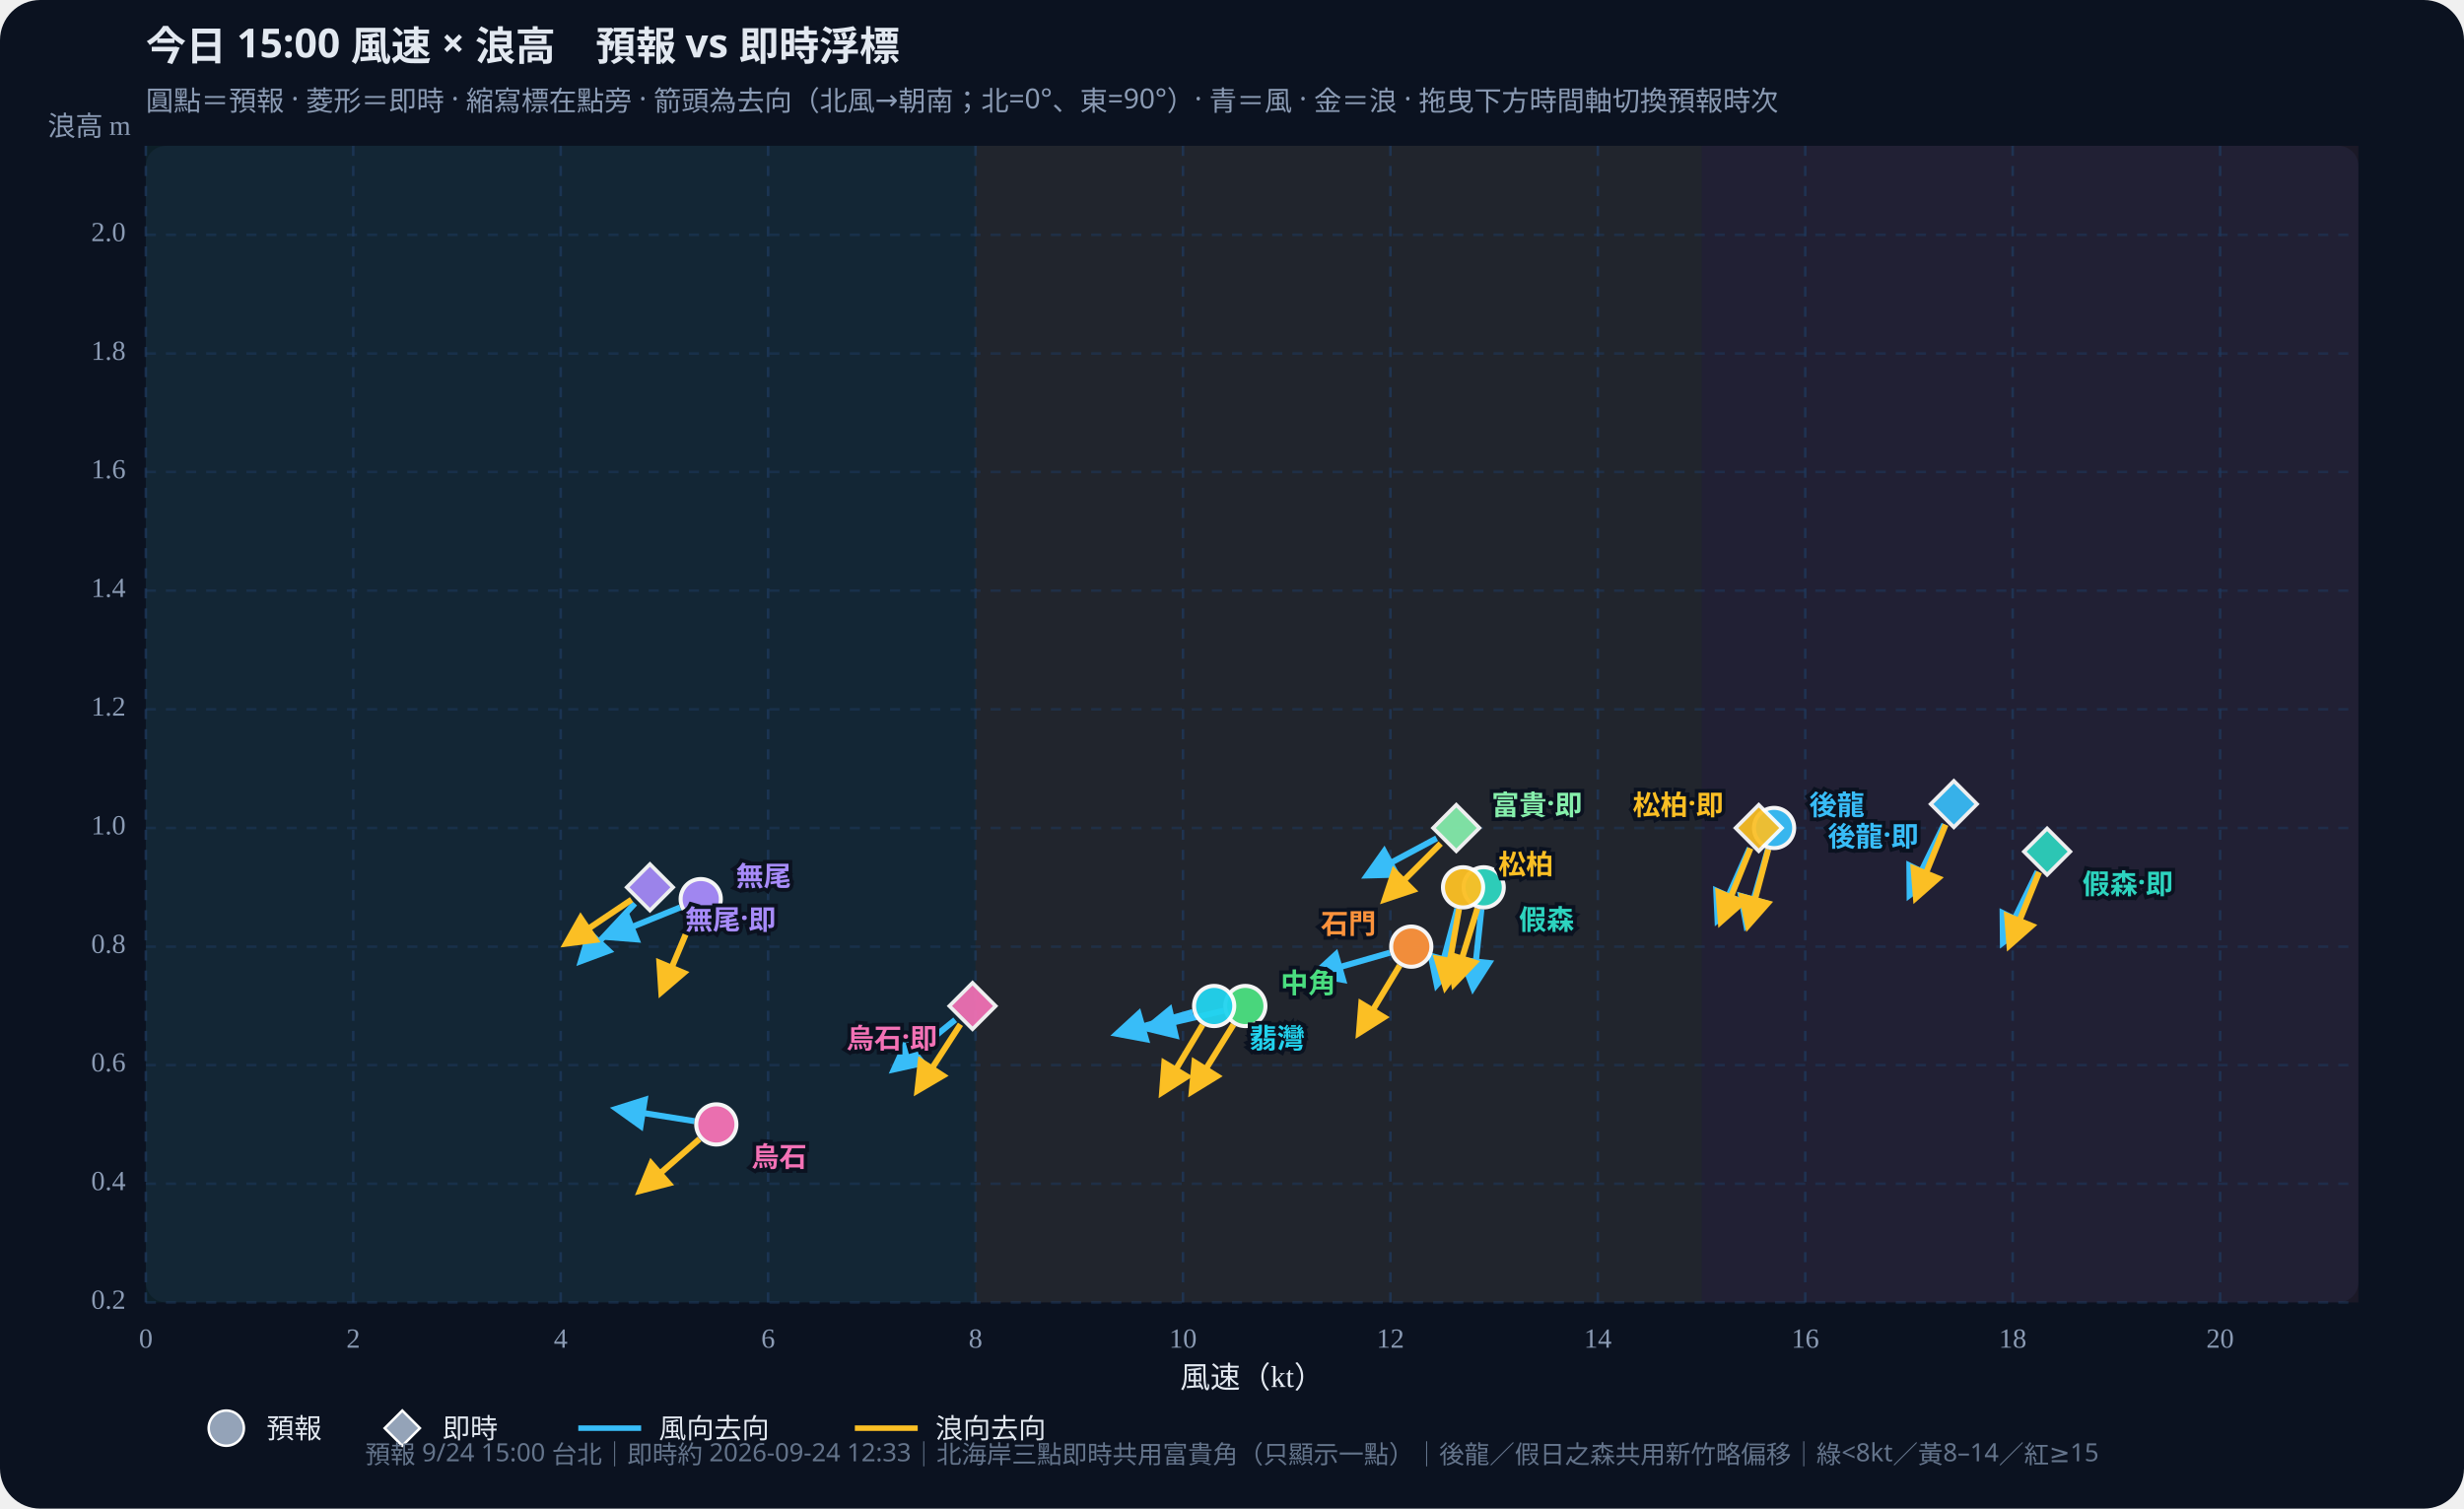
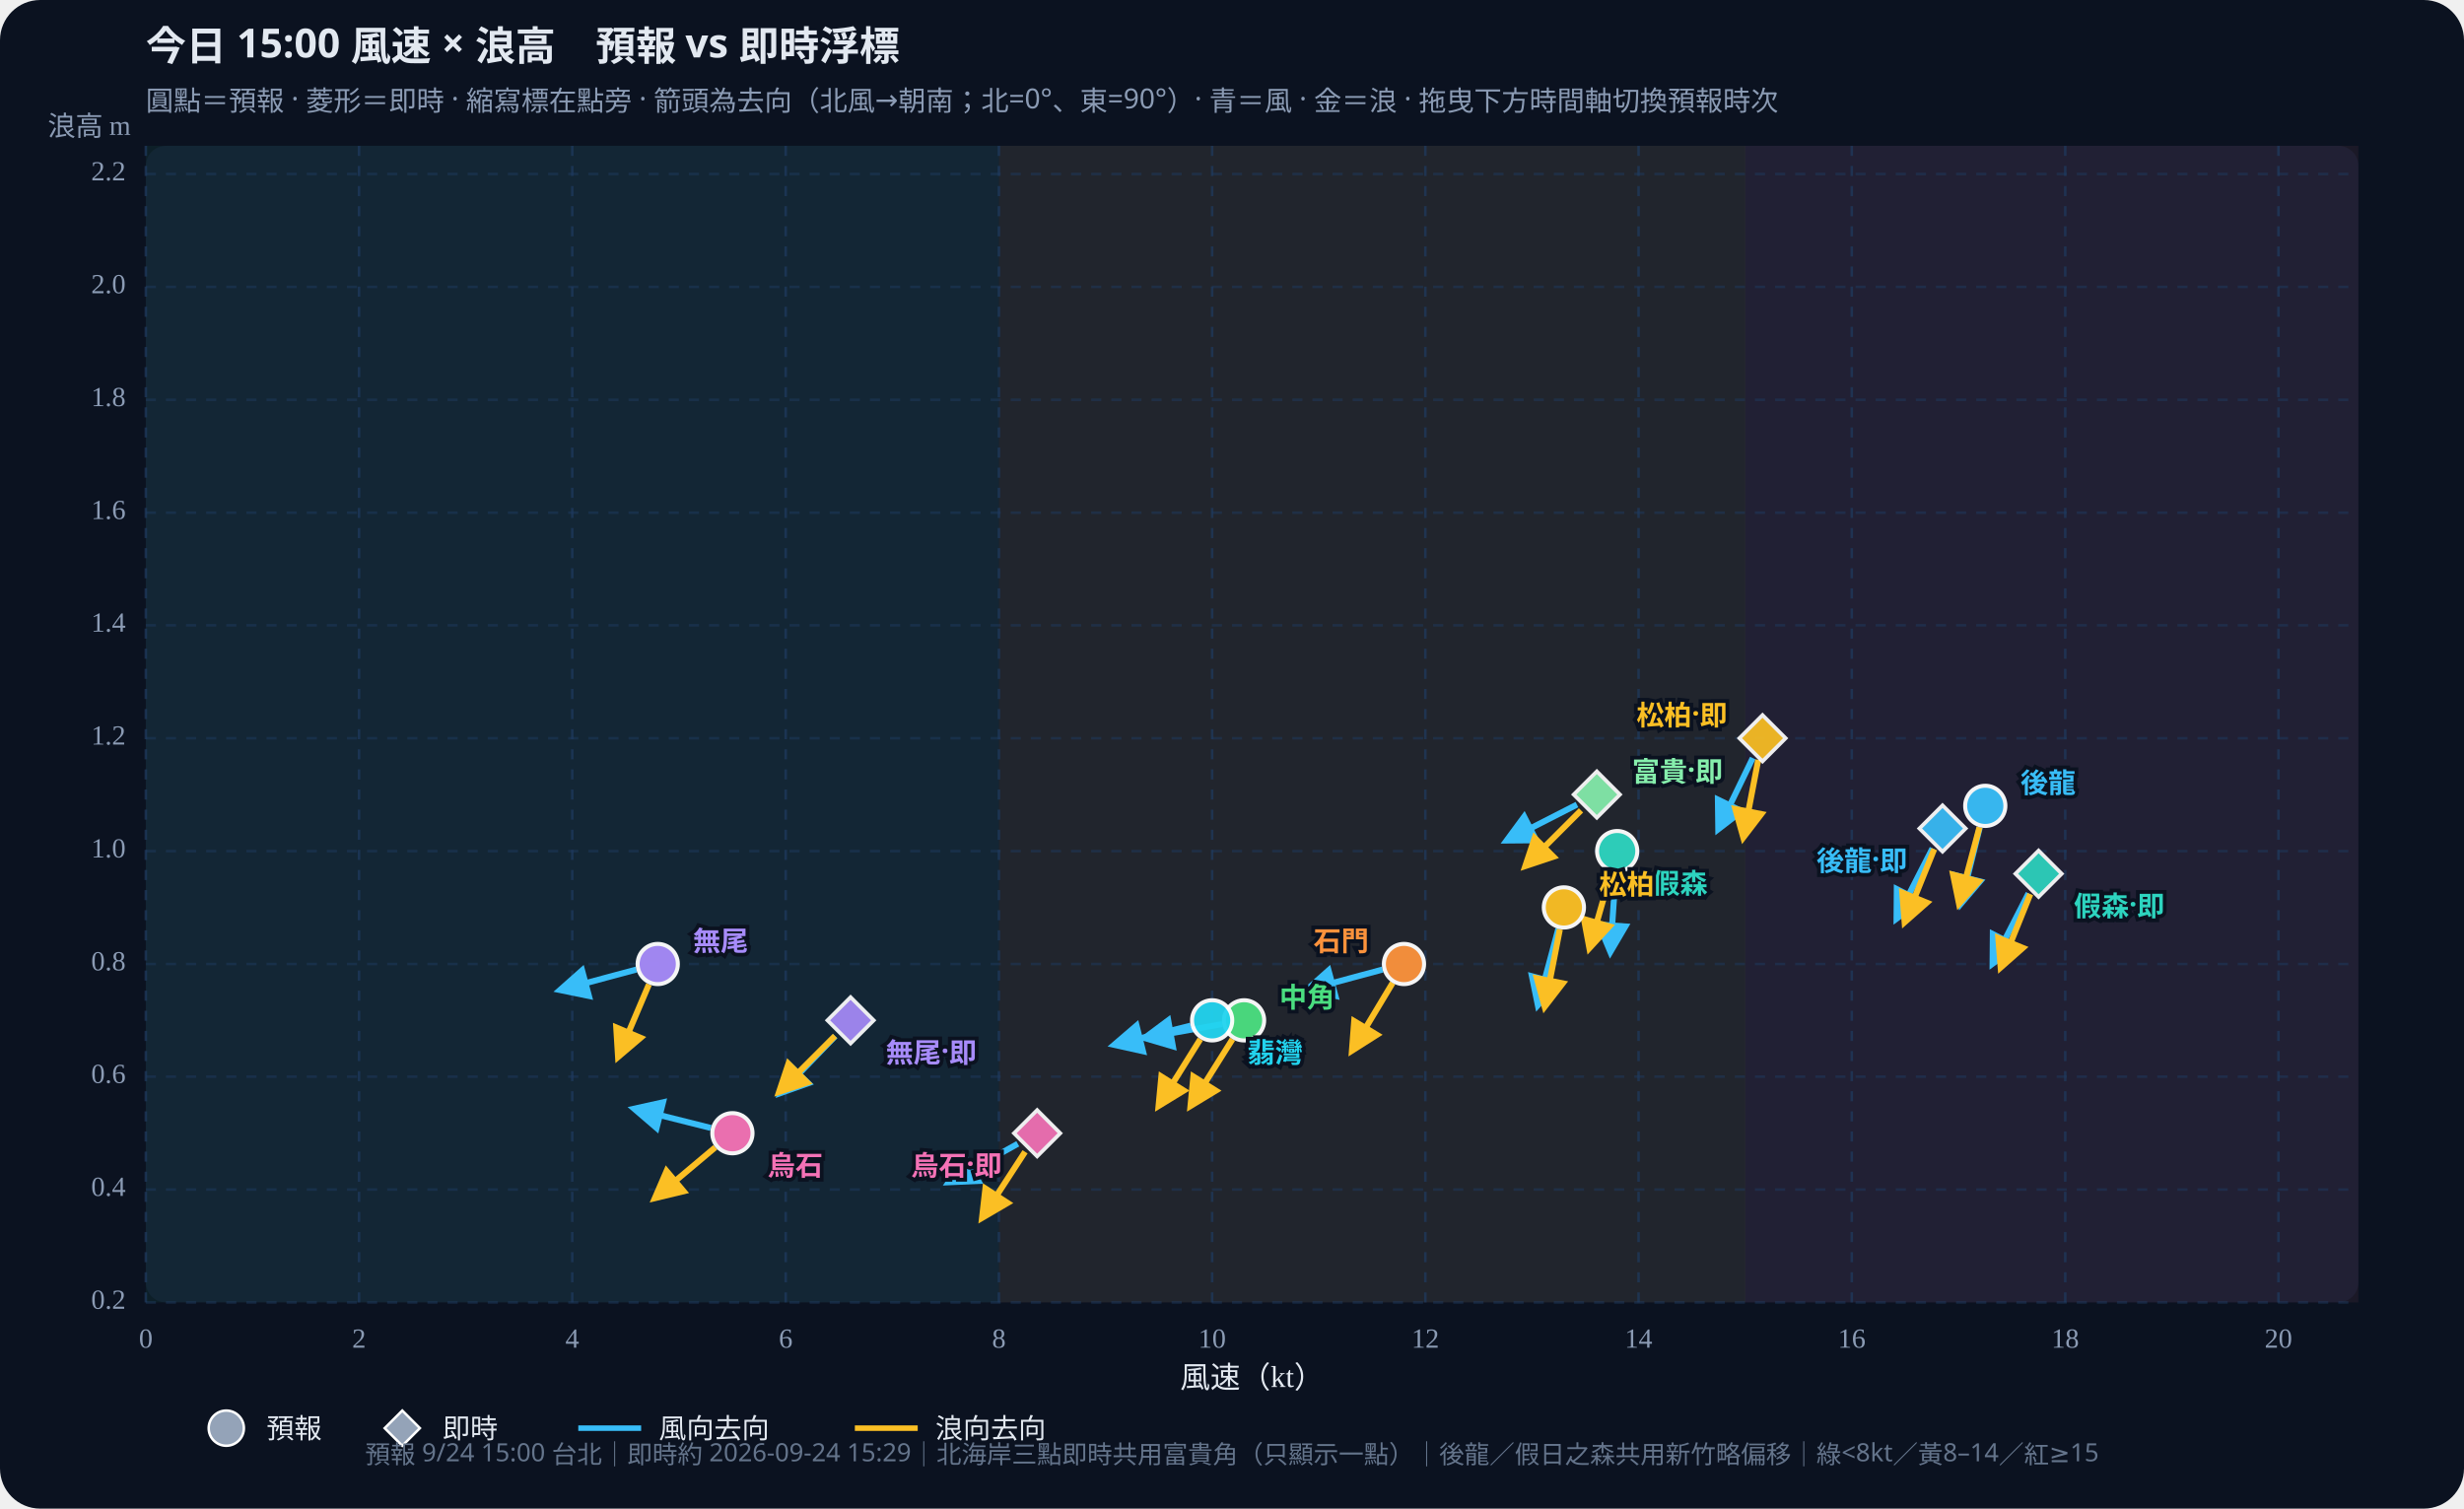
<svg xmlns="http://www.w3.org/2000/svg" id="wws-svg" viewBox="0 0 980 600" role="img" aria-label="風速與浪高散佈圖，可拖曳時間軸切換預報時次" style="width:100%;height:auto;display:block">
  <rect width="980" height="600" fill="#0b1220" rx="16" />
  <rect x="58" y="58" width="880" height="460" fill="#111a2e" rx="8" />
-   <rect x="58.0" y="58" width="330.0" height="460" fill="#34d399" opacity="0.07" />
-   <rect x="388.0" y="58" width="288.8" height="460" fill="#fbbf24" opacity="0.07" />
-   <rect x="676.8" y="58" width="261.2" height="460" fill="#fb7185" opacity="0.07" />
+   <rect x="58.0" y="58" width="339.3" height="460" fill="#34d399" opacity="0.07" />
+   <rect x="397.3" y="58" width="296.9" height="460" fill="#fbbf24" opacity="0.07" />
+   <rect x="694.1" y="58" width="243.9" height="460" fill="#fb7185" opacity="0.07" />
  <defs>
    <marker id="arrow-38bdf8" viewBox="0 0 10 10" refX="8" refY="5" markerWidth="6" markerHeight="6" orient="auto-start-reverse">
      <path d="M0,0 L10,5 L0,10 z" fill="#38bdf8" />
    </marker>
    <marker id="arrow-fbbf24" viewBox="0 0 10 10" refX="8" refY="5" markerWidth="6" markerHeight="6" orient="auto-start-reverse">
      <path d="M0,0 L10,5 L0,10 z" fill="#fbbf24" />
    </marker>
  </defs>
  <text id="wws-title" x="58" y="24" fill="#e2e8f0" font-size="16" font-weight="700" font-family="Noto Sans TC,system-ui,sans-serif">今日 15:00 風速 × 浪高　預報 vs 即時浮標</text>
  <text x="58" y="44" fill="#8b9bb4" font-size="11" font-family="Noto Sans TC,system-ui,sans-serif">圓點＝預報 · 菱形＝即時 · 縮寫標在點旁 · 箭頭為去向（北風→朝南；北=0°、東=90°）· 青＝風 · 金＝浪 · 拖曳下方時間軸切換預報時次</text>
  <line x1="58.0" y1="58" x2="58.0" y2="518" stroke="#1e3a5f" stroke-dasharray="4 4" opacity="0.7" />
  <text x="58.0" y="536" text-anchor="middle" fill="#8b9bb4" font-size="11">0</text>
-   <line x1="140.5" y1="58" x2="140.5" y2="518" stroke="#1e3a5f" stroke-dasharray="4 4" opacity="0.7" />
-   <text x="140.5" y="536" text-anchor="middle" fill="#8b9bb4" font-size="11">2</text>
-   <line x1="223.0" y1="58" x2="223.0" y2="518" stroke="#1e3a5f" stroke-dasharray="4 4" opacity="0.7" />
-   <text x="223.0" y="536" text-anchor="middle" fill="#8b9bb4" font-size="11">4</text>
-   <line x1="305.5" y1="58" x2="305.5" y2="518" stroke="#1e3a5f" stroke-dasharray="4 4" opacity="0.7" />
-   <text x="305.5" y="536" text-anchor="middle" fill="#8b9bb4" font-size="11">6</text>
-   <line x1="388.0" y1="58" x2="388.0" y2="518" stroke="#1e3a5f" stroke-dasharray="4 4" opacity="0.7" />
-   <text x="388.0" y="536" text-anchor="middle" fill="#8b9bb4" font-size="11">8</text>
-   <line x1="470.5" y1="58" x2="470.5" y2="518" stroke="#1e3a5f" stroke-dasharray="4 4" opacity="0.7" />
-   <text x="470.5" y="536" text-anchor="middle" fill="#8b9bb4" font-size="11">10</text>
-   <line x1="553.0" y1="58" x2="553.0" y2="518" stroke="#1e3a5f" stroke-dasharray="4 4" opacity="0.7" />
-   <text x="553.0" y="536" text-anchor="middle" fill="#8b9bb4" font-size="11">12</text>
-   <line x1="635.5" y1="58" x2="635.5" y2="518" stroke="#1e3a5f" stroke-dasharray="4 4" opacity="0.7" />
-   <text x="635.5" y="536" text-anchor="middle" fill="#8b9bb4" font-size="11">14</text>
-   <line x1="718.0" y1="58" x2="718.0" y2="518" stroke="#1e3a5f" stroke-dasharray="4 4" opacity="0.7" />
-   <text x="718.0" y="536" text-anchor="middle" fill="#8b9bb4" font-size="11">16</text>
-   <line x1="800.5" y1="58" x2="800.5" y2="518" stroke="#1e3a5f" stroke-dasharray="4 4" opacity="0.7" />
-   <text x="800.5" y="536" text-anchor="middle" fill="#8b9bb4" font-size="11">18</text>
-   <line x1="883.0" y1="58" x2="883.0" y2="518" stroke="#1e3a5f" stroke-dasharray="4 4" opacity="0.7" />
-   <text x="883.0" y="536" text-anchor="middle" fill="#8b9bb4" font-size="11">20</text>
+   <line x1="142.8" y1="58" x2="142.8" y2="518" stroke="#1e3a5f" stroke-dasharray="4 4" opacity="0.7" />
+   <text x="142.8" y="536" text-anchor="middle" fill="#8b9bb4" font-size="11">2</text>
+   <line x1="227.6" y1="58" x2="227.6" y2="518" stroke="#1e3a5f" stroke-dasharray="4 4" opacity="0.7" />
+   <text x="227.6" y="536" text-anchor="middle" fill="#8b9bb4" font-size="11">4</text>
+   <line x1="312.5" y1="58" x2="312.5" y2="518" stroke="#1e3a5f" stroke-dasharray="4 4" opacity="0.7" />
+   <text x="312.5" y="536" text-anchor="middle" fill="#8b9bb4" font-size="11">6</text>
+   <line x1="397.3" y1="58" x2="397.3" y2="518" stroke="#1e3a5f" stroke-dasharray="4 4" opacity="0.7" />
+   <text x="397.3" y="536" text-anchor="middle" fill="#8b9bb4" font-size="11">8</text>
+   <line x1="482.1" y1="58" x2="482.1" y2="518" stroke="#1e3a5f" stroke-dasharray="4 4" opacity="0.7" />
+   <text x="482.1" y="536" text-anchor="middle" fill="#8b9bb4" font-size="11">10</text>
+   <line x1="566.9" y1="58" x2="566.9" y2="518" stroke="#1e3a5f" stroke-dasharray="4 4" opacity="0.7" />
+   <text x="566.9" y="536" text-anchor="middle" fill="#8b9bb4" font-size="11">12</text>
+   <line x1="651.7" y1="58" x2="651.7" y2="518" stroke="#1e3a5f" stroke-dasharray="4 4" opacity="0.7" />
+   <text x="651.7" y="536" text-anchor="middle" fill="#8b9bb4" font-size="11">14</text>
+   <line x1="736.5" y1="58" x2="736.5" y2="518" stroke="#1e3a5f" stroke-dasharray="4 4" opacity="0.7" />
+   <text x="736.5" y="536" text-anchor="middle" fill="#8b9bb4" font-size="11">16</text>
+   <line x1="821.4" y1="58" x2="821.4" y2="518" stroke="#1e3a5f" stroke-dasharray="4 4" opacity="0.7" />
+   <text x="821.4" y="536" text-anchor="middle" fill="#8b9bb4" font-size="11">18</text>
+   <line x1="906.2" y1="58" x2="906.2" y2="518" stroke="#1e3a5f" stroke-dasharray="4 4" opacity="0.7" />
+   <text x="906.2" y="536" text-anchor="middle" fill="#8b9bb4" font-size="11">20</text>
  <line x1="58" y1="518.0" x2="938" y2="518.0" stroke="#1e3a5f" stroke-dasharray="4 4" opacity="0.5" />
  <text x="50" y="518.0" text-anchor="end" dominant-baseline="middle" fill="#8b9bb4" font-size="11">0.2</text>
-   <line x1="58" y1="470.8" x2="938" y2="470.8" stroke="#1e3a5f" stroke-dasharray="4 4" opacity="0.5" />
-   <text x="50" y="470.8" text-anchor="end" dominant-baseline="middle" fill="#8b9bb4" font-size="11">0.4</text>
-   <line x1="58" y1="423.6" x2="938" y2="423.6" stroke="#1e3a5f" stroke-dasharray="4 4" opacity="0.5" />
-   <text x="50" y="423.6" text-anchor="end" dominant-baseline="middle" fill="#8b9bb4" font-size="11">0.6</text>
-   <line x1="58" y1="376.5" x2="938" y2="376.5" stroke="#1e3a5f" stroke-dasharray="4 4" opacity="0.5" />
-   <text x="50" y="376.5" text-anchor="end" dominant-baseline="middle" fill="#8b9bb4" font-size="11">0.8</text>
-   <line x1="58" y1="329.3" x2="938" y2="329.3" stroke="#1e3a5f" stroke-dasharray="4 4" opacity="0.5" />
-   <text x="50" y="329.3" text-anchor="end" dominant-baseline="middle" fill="#8b9bb4" font-size="11">1.0</text>
-   <line x1="58" y1="282.1" x2="938" y2="282.1" stroke="#1e3a5f" stroke-dasharray="4 4" opacity="0.5" />
-   <text x="50" y="282.1" text-anchor="end" dominant-baseline="middle" fill="#8b9bb4" font-size="11">1.2</text>
-   <line x1="58" y1="234.9" x2="938" y2="234.9" stroke="#1e3a5f" stroke-dasharray="4 4" opacity="0.5" />
-   <text x="50" y="234.9" text-anchor="end" dominant-baseline="middle" fill="#8b9bb4" font-size="11">1.4</text>
-   <line x1="58" y1="187.7" x2="938" y2="187.7" stroke="#1e3a5f" stroke-dasharray="4 4" opacity="0.5" />
-   <text x="50" y="187.7" text-anchor="end" dominant-baseline="middle" fill="#8b9bb4" font-size="11">1.6</text>
-   <line x1="58" y1="140.6" x2="938" y2="140.6" stroke="#1e3a5f" stroke-dasharray="4 4" opacity="0.5" />
-   <text x="50" y="140.6" text-anchor="end" dominant-baseline="middle" fill="#8b9bb4" font-size="11">1.8</text>
-   <line x1="58" y1="93.4" x2="938" y2="93.4" stroke="#1e3a5f" stroke-dasharray="4 4" opacity="0.5" />
-   <text x="50" y="93.4" text-anchor="end" dominant-baseline="middle" fill="#8b9bb4" font-size="11">2.0</text>
+   <line x1="58" y1="473.1" x2="938" y2="473.1" stroke="#1e3a5f" stroke-dasharray="4 4" opacity="0.5" />
+   <text x="50" y="473.1" text-anchor="end" dominant-baseline="middle" fill="#8b9bb4" font-size="11">0.4</text>
+   <line x1="58" y1="428.2" x2="938" y2="428.2" stroke="#1e3a5f" stroke-dasharray="4 4" opacity="0.5" />
+   <text x="50" y="428.2" text-anchor="end" dominant-baseline="middle" fill="#8b9bb4" font-size="11">0.6</text>
+   <line x1="58" y1="383.4" x2="938" y2="383.4" stroke="#1e3a5f" stroke-dasharray="4 4" opacity="0.5" />
+   <text x="50" y="383.4" text-anchor="end" dominant-baseline="middle" fill="#8b9bb4" font-size="11">0.8</text>
+   <line x1="58" y1="338.5" x2="938" y2="338.5" stroke="#1e3a5f" stroke-dasharray="4 4" opacity="0.5" />
+   <text x="50" y="338.5" text-anchor="end" dominant-baseline="middle" fill="#8b9bb4" font-size="11">1.0</text>
+   <line x1="58" y1="293.6" x2="938" y2="293.6" stroke="#1e3a5f" stroke-dasharray="4 4" opacity="0.5" />
+   <text x="50" y="293.6" text-anchor="end" dominant-baseline="middle" fill="#8b9bb4" font-size="11">1.2</text>
+   <line x1="58" y1="248.7" x2="938" y2="248.7" stroke="#1e3a5f" stroke-dasharray="4 4" opacity="0.5" />
+   <text x="50" y="248.7" text-anchor="end" dominant-baseline="middle" fill="#8b9bb4" font-size="11">1.4</text>
+   <line x1="58" y1="203.9" x2="938" y2="203.9" stroke="#1e3a5f" stroke-dasharray="4 4" opacity="0.5" />
+   <text x="50" y="203.9" text-anchor="end" dominant-baseline="middle" fill="#8b9bb4" font-size="11">1.6</text>
+   <line x1="58" y1="159.0" x2="938" y2="159.0" stroke="#1e3a5f" stroke-dasharray="4 4" opacity="0.5" />
+   <text x="50" y="159.0" text-anchor="end" dominant-baseline="middle" fill="#8b9bb4" font-size="11">1.8</text>
+   <line x1="58" y1="114.1" x2="938" y2="114.1" stroke="#1e3a5f" stroke-dasharray="4 4" opacity="0.5" />
+   <text x="50" y="114.1" text-anchor="end" dominant-baseline="middle" fill="#8b9bb4" font-size="11">2.0</text>
+   <line x1="58" y1="69.2" x2="938" y2="69.2" stroke="#1e3a5f" stroke-dasharray="4 4" opacity="0.5" />
+   <text x="50" y="69.2" text-anchor="end" dominant-baseline="middle" fill="#8b9bb4" font-size="11">2.2</text>
  <text x="498" y="552" text-anchor="middle" fill="#e2e8f0" font-size="12">風速（kt）</text>
  <text x="52" y="54" text-anchor="end" fill="#8b9bb4" font-size="11">浪高 m</text>
  <g id="wws-forecast-layer">
-     <line x1="703.2" y1="337.7" x2="694.6" y2="367.7" stroke="#38bdf8" stroke-width="2.4" marker-end="url(#arrow-38bdf8)" />
-     <line x1="703.3" y1="337.8" x2="695.3" y2="367.9" stroke="#fbbf24" stroke-width="2.4" marker-end="url(#arrow-fbbf24)" />
-     <circle cx="705.6" cy="329.3" r="8.0" fill="#38bdf8" stroke="#fff" stroke-width="1.6" opacity="0.95" />
-     <line x1="589.2" y1="361.6" x2="585.9" y2="392.7" stroke="#38bdf8" stroke-width="2.4" marker-end="url(#arrow-38bdf8)" />
-     <line x1="587.6" y1="361.3" x2="578.4" y2="391.1" stroke="#fbbf24" stroke-width="2.4" marker-end="url(#arrow-fbbf24)" />
-     <circle cx="590.1" cy="352.9" r="8.0" fill="#2dd4bf" stroke="#fff" stroke-width="1.6" opacity="0.95" />
-     <line x1="579.6" y1="361.4" x2="571.5" y2="391.5" stroke="#38bdf8" stroke-width="2.4" marker-end="url(#arrow-38bdf8)" />
-     <line x1="580.3" y1="361.5" x2="574.9" y2="392.3" stroke="#fbbf24" stroke-width="2.4" marker-end="url(#arrow-fbbf24)" />
-     <circle cx="581.9" cy="352.9" r="8.0" fill="#fbbf24" stroke="#fff" stroke-width="1.6" opacity="0.95" />
-     <line x1="486.7" y1="402.0" x2="456.3" y2="409.0" stroke="#38bdf8" stroke-width="2.4" marker-end="url(#arrow-38bdf8)" />
-     <line x1="490.6" y1="407.5" x2="474.1" y2="434.0" stroke="#fbbf24" stroke-width="2.4" marker-end="url(#arrow-fbbf24)" />
-     <circle cx="495.3" cy="400.1" r="8.0" fill="#4ade80" stroke="#fff" stroke-width="1.6" opacity="0.95" />
-     <line x1="474.4" y1="402.5" x2="444.4" y2="411.1" stroke="#38bdf8" stroke-width="2.4" marker-end="url(#arrow-38bdf8)" />
-     <line x1="478.3" y1="407.6" x2="462.3" y2="434.3" stroke="#fbbf24" stroke-width="2.4" marker-end="url(#arrow-fbbf24)" />
-     <circle cx="482.9" cy="400.1" r="8.0" fill="#22d3ee" stroke="#fff" stroke-width="1.6" opacity="0.95" />
-     <line x1="552.8" y1="378.9" x2="522.8" y2="387.5" stroke="#38bdf8" stroke-width="2.4" marker-end="url(#arrow-38bdf8)" />
-     <line x1="556.7" y1="384.0" x2="540.6" y2="410.7" stroke="#fbbf24" stroke-width="2.4" marker-end="url(#arrow-fbbf24)" />
-     <circle cx="561.3" cy="376.5" r="8.0" fill="#fb923c" stroke="#fff" stroke-width="1.6" opacity="0.95" />
-     <line x1="270.5" y1="360.9" x2="241.6" y2="372.6" stroke="#38bdf8" stroke-width="2.4" marker-end="url(#arrow-38bdf8)" />
-     <line x1="275.2" y1="365.7" x2="263.1" y2="394.4" stroke="#fbbf24" stroke-width="2.4" marker-end="url(#arrow-fbbf24)" />
-     <circle cx="278.7" cy="357.6" r="8.0" fill="#a78bfa" stroke="#fff" stroke-width="1.6" opacity="0.95" />
-     <line x1="276.2" y1="445.9" x2="245.4" y2="441.0" stroke="#38bdf8" stroke-width="2.4" marker-end="url(#arrow-38bdf8)" />
-     <line x1="278.2" y1="453.0" x2="254.7" y2="473.5" stroke="#fbbf24" stroke-width="2.4" marker-end="url(#arrow-fbbf24)" />
-     <circle cx="284.9" cy="447.2" r="8.0" fill="#f472b6" stroke="#fff" stroke-width="1.6" opacity="0.95" />
-     <text x="719.6" y="319.3" text-anchor="start" dominant-baseline="central" fill="#38bdf8" font-size="11" font-weight="700" font-family="Noto Sans TC,system-ui,sans-serif" stroke="#0b1220" stroke-width="3" paint-order="stroke">後龍</text>
-     <text x="604.1" y="364.9" text-anchor="start" dominant-baseline="central" fill="#2dd4bf" font-size="11" font-weight="700" font-family="Noto Sans TC,system-ui,sans-serif" stroke="#0b1220" stroke-width="3" paint-order="stroke">假森</text>
-     <text x="595.9" y="342.9" text-anchor="start" dominant-baseline="central" fill="#fbbf24" font-size="11" font-weight="700" font-family="Noto Sans TC,system-ui,sans-serif" stroke="#0b1220" stroke-width="3" paint-order="stroke">松柏</text>
-     <text x="509.3" y="390.1" text-anchor="start" dominant-baseline="central" fill="#4ade80" font-size="11" font-weight="700" font-family="Noto Sans TC,system-ui,sans-serif" stroke="#0b1220" stroke-width="3" paint-order="stroke">中角</text>
-     <text x="496.9" y="412.1" text-anchor="start" dominant-baseline="central" fill="#22d3ee" font-size="11" font-weight="700" font-family="Noto Sans TC,system-ui,sans-serif" stroke="#0b1220" stroke-width="3" paint-order="stroke">翡灣</text>
-     <text x="547.3" y="366.5" text-anchor="end" dominant-baseline="central" fill="#fb923c" font-size="11" font-weight="700" font-family="Noto Sans TC,system-ui,sans-serif" stroke="#0b1220" stroke-width="3" paint-order="stroke">石門</text>
-     <text x="292.7" y="347.6" text-anchor="start" dominant-baseline="central" fill="#a78bfa" font-size="11" font-weight="700" font-family="Noto Sans TC,system-ui,sans-serif" stroke="#0b1220" stroke-width="3" paint-order="stroke">無尾</text>
-     <text x="298.9" y="459.2" text-anchor="start" dominant-baseline="central" fill="#f472b6" font-size="11" font-weight="700" font-family="Noto Sans TC,system-ui,sans-serif" stroke="#0b1220" stroke-width="3" paint-order="stroke">烏石</text>
+     <line x1="787.4" y1="329.1" x2="779.9" y2="359.3" stroke="#38bdf8" stroke-width="2.4" marker-end="url(#arrow-38bdf8)" />
+     <line x1="787.3" y1="329.0" x2="779.2" y2="359.2" stroke="#fbbf24" stroke-width="2.4" marker-end="url(#arrow-fbbf24)" />
+     <circle cx="789.6" cy="320.5" r="8.0" fill="#38bdf8" stroke="#fff" stroke-width="1.6" opacity="0.95" />
+     <line x1="642.6" y1="347.3" x2="640.5" y2="378.4" stroke="#38bdf8" stroke-width="2.4" marker-end="url(#arrow-38bdf8)" />
+     <line x1="640.8" y1="346.9" x2="632.2" y2="376.9" stroke="#fbbf24" stroke-width="2.4" marker-end="url(#arrow-fbbf24)" />
+     <circle cx="643.2" cy="338.5" r="8.0" fill="#2dd4bf" stroke="#fff" stroke-width="1.6" opacity="0.95" />
+     <line x1="619.8" y1="369.4" x2="611.7" y2="399.6" stroke="#38bdf8" stroke-width="2.4" marker-end="url(#arrow-38bdf8)" />
+     <line x1="620.4" y1="369.6" x2="614.4" y2="400.2" stroke="#fbbf24" stroke-width="2.4" marker-end="url(#arrow-fbbf24)" />
+     <circle cx="622.0" cy="360.9" r="8.0" fill="#fbbf24" stroke="#fff" stroke-width="1.6" opacity="0.95" />
+     <line x1="486.1" y1="407.3" x2="455.4" y2="412.8" stroke="#38bdf8" stroke-width="2.4" marker-end="url(#arrow-38bdf8)" />
+     <line x1="490.2" y1="413.3" x2="473.6" y2="439.7" stroke="#fbbf24" stroke-width="2.4" marker-end="url(#arrow-fbbf24)" />
+     <circle cx="494.8" cy="405.8" r="8.0" fill="#4ade80" stroke="#fff" stroke-width="1.6" opacity="0.95" />
+     <line x1="473.6" y1="407.9" x2="443.3" y2="415.5" stroke="#38bdf8" stroke-width="2.4" marker-end="url(#arrow-38bdf8)" />
+     <line x1="477.4" y1="413.3" x2="460.9" y2="439.7" stroke="#fbbf24" stroke-width="2.4" marker-end="url(#arrow-fbbf24)" />
+     <circle cx="482.1" cy="405.8" r="8.0" fill="#22d3ee" stroke="#fff" stroke-width="1.6" opacity="0.95" />
+     <line x1="549.9" y1="385.6" x2="519.8" y2="393.7" stroke="#38bdf8" stroke-width="2.4" marker-end="url(#arrow-38bdf8)" />
+     <line x1="553.9" y1="390.9" x2="537.8" y2="417.7" stroke="#fbbf24" stroke-width="2.4" marker-end="url(#arrow-fbbf24)" />
+     <circle cx="558.4" cy="383.4" r="8.0" fill="#fb923c" stroke="#fff" stroke-width="1.6" opacity="0.95" />
+     <line x1="253.1" y1="385.6" x2="222.9" y2="393.7" stroke="#38bdf8" stroke-width="2.4" marker-end="url(#arrow-38bdf8)" />
+     <line x1="258.1" y1="391.5" x2="245.9" y2="420.2" stroke="#fbbf24" stroke-width="2.4" marker-end="url(#arrow-fbbf24)" />
+     <circle cx="261.6" cy="383.4" r="8.0" fill="#a78bfa" stroke="#fff" stroke-width="1.6" opacity="0.95" />
+     <line x1="282.7" y1="448.6" x2="252.4" y2="441.0" stroke="#38bdf8" stroke-width="2.4" marker-end="url(#arrow-38bdf8)" />
+     <line x1="284.5" y1="456.3" x2="260.6" y2="476.4" stroke="#fbbf24" stroke-width="2.4" marker-end="url(#arrow-fbbf24)" />
+     <circle cx="291.3" cy="450.7" r="8.0" fill="#f472b6" stroke="#fff" stroke-width="1.6" opacity="0.95" />
+     <text x="803.6" y="310.5" text-anchor="start" dominant-baseline="central" fill="#38bdf8" font-size="11" font-weight="700" font-family="Noto Sans TC,system-ui,sans-serif" stroke="#0b1220" stroke-width="3" paint-order="stroke">後龍</text>
+     <text x="657.2" y="350.5" text-anchor="start" dominant-baseline="central" fill="#2dd4bf" font-size="11" font-weight="700" font-family="Noto Sans TC,system-ui,sans-serif" stroke="#0b1220" stroke-width="3" paint-order="stroke">假森</text>
+     <text x="636.0" y="350.9" text-anchor="start" dominant-baseline="central" fill="#fbbf24" font-size="11" font-weight="700" font-family="Noto Sans TC,system-ui,sans-serif" stroke="#0b1220" stroke-width="3" paint-order="stroke">松柏</text>
+     <text x="508.8" y="395.8" text-anchor="start" dominant-baseline="central" fill="#4ade80" font-size="11" font-weight="700" font-family="Noto Sans TC,system-ui,sans-serif" stroke="#0b1220" stroke-width="3" paint-order="stroke">中角</text>
+     <text x="496.1" y="417.8" text-anchor="start" dominant-baseline="central" fill="#22d3ee" font-size="11" font-weight="700" font-family="Noto Sans TC,system-ui,sans-serif" stroke="#0b1220" stroke-width="3" paint-order="stroke">翡灣</text>
+     <text x="544.4" y="373.4" text-anchor="end" dominant-baseline="central" fill="#fb923c" font-size="11" font-weight="700" font-family="Noto Sans TC,system-ui,sans-serif" stroke="#0b1220" stroke-width="3" paint-order="stroke">石門</text>
+     <text x="275.6" y="373.4" text-anchor="start" dominant-baseline="central" fill="#a78bfa" font-size="11" font-weight="700" font-family="Noto Sans TC,system-ui,sans-serif" stroke="#0b1220" stroke-width="3" paint-order="stroke">無尾</text>
+     <text x="305.3" y="462.7" text-anchor="start" dominant-baseline="central" fill="#f472b6" font-size="11" font-weight="700" font-family="Noto Sans TC,system-ui,sans-serif" stroke="#0b1220" stroke-width="3" paint-order="stroke">烏石</text>
  </g>
  <g id="wws-live-layer">
-     <line x1="773.3" y1="327.8" x2="759.6" y2="355.8" stroke="#38bdf8" stroke-width="2.4" marker-end="url(#arrow-38bdf8)" />
-     <line x1="773.8" y1="328.0" x2="762.1" y2="356.9" stroke="#fbbf24" stroke-width="2.4" marker-end="url(#arrow-fbbf24)" />
-     <polygon points="777.1,310.6 786.3,319.8 777.1,329.0 767.9,319.8" fill="#38bdf8" stroke="#fff" stroke-width="1.5" opacity="0.92" />
-     <line x1="810.4" y1="346.6" x2="796.7" y2="374.7" stroke="#38bdf8" stroke-width="2.4" marker-end="url(#arrow-38bdf8)" />
-     <line x1="811.0" y1="346.9" x2="799.3" y2="375.8" stroke="#fbbf24" stroke-width="2.4" marker-end="url(#arrow-fbbf24)" />
-     <polygon points="814.2,329.5 823.4,338.7 814.2,347.9 805.0,338.7" fill="#2dd4bf" stroke="#fff" stroke-width="1.5" opacity="0.92" />
-     <line x1="695.9" y1="337.3" x2="683.2" y2="365.8" stroke="#38bdf8" stroke-width="2.4" marker-end="url(#arrow-38bdf8)" />
-     <line x1="696.2" y1="337.4" x2="684.5" y2="366.4" stroke="#fbbf24" stroke-width="2.4" marker-end="url(#arrow-fbbf24)" />
-     <polygon points="699.5,320.1 708.7,329.3 699.5,338.5 690.3,329.3" fill="#fbbf24" stroke="#fff" stroke-width="1.5" opacity="0.92" />
-     <line x1="571.4" y1="333.4" x2="543.9" y2="348.1" stroke="#38bdf8" stroke-width="2.4" marker-end="url(#arrow-38bdf8)" />
-     <line x1="573.0" y1="335.5" x2="550.9" y2="357.6" stroke="#fbbf24" stroke-width="2.4" marker-end="url(#arrow-fbbf24)" />
-     <polygon points="579.2,320.1 588.4,329.3 579.2,338.5 570.0,329.3" fill="#86efac" stroke="#fff" stroke-width="1.5" opacity="0.92" />
-     <line x1="252.5" y1="359.3" x2="231.2" y2="382.1" stroke="#38bdf8" stroke-width="2.4" marker-end="url(#arrow-38bdf8)" />
-     <line x1="251.2" y1="357.8" x2="225.3" y2="375.2" stroke="#fbbf24" stroke-width="2.4" marker-end="url(#arrow-fbbf24)" />
-     <polygon points="258.5,343.7 267.7,352.9 258.5,362.1 249.3,352.9" fill="#a78bfa" stroke="#fff" stroke-width="1.5" opacity="0.92" />
-     <line x1="379.9" y1="405.6" x2="355.7" y2="425.2" stroke="#38bdf8" stroke-width="2.4" marker-end="url(#arrow-38bdf8)" />
-     <line x1="382.0" y1="407.4" x2="365.0" y2="433.6" stroke="#fbbf24" stroke-width="2.4" marker-end="url(#arrow-fbbf24)" />
-     <polygon points="386.8,390.9 396.0,400.1 386.8,409.3 377.6,400.1" fill="#f472b6" stroke="#fff" stroke-width="1.5" opacity="0.92" />
-     <text x="763.1" y="331.8" text-anchor="end" dominant-baseline="central" fill="#38bdf8" font-size="11" font-weight="700" font-family="Noto Sans TC,system-ui,sans-serif" stroke="#0b1220" stroke-width="3" paint-order="stroke">後龍·即</text>
-     <text x="828.2" y="350.7" text-anchor="start" dominant-baseline="central" fill="#2dd4bf" font-size="11" font-weight="700" font-family="Noto Sans TC,system-ui,sans-serif" stroke="#0b1220" stroke-width="3" paint-order="stroke">假森·即</text>
-     <text x="685.5" y="319.3" text-anchor="end" dominant-baseline="central" fill="#fbbf24" font-size="11" font-weight="700" font-family="Noto Sans TC,system-ui,sans-serif" stroke="#0b1220" stroke-width="3" paint-order="stroke">松柏·即</text>
-     <text x="593.2" y="319.3" text-anchor="start" dominant-baseline="central" fill="#86efac" font-size="11" font-weight="700" font-family="Noto Sans TC,system-ui,sans-serif" stroke="#0b1220" stroke-width="3" paint-order="stroke">富貴·即</text>
-     <text x="272.5" y="364.9" text-anchor="start" dominant-baseline="central" fill="#a78bfa" font-size="11" font-weight="700" font-family="Noto Sans TC,system-ui,sans-serif" stroke="#0b1220" stroke-width="3" paint-order="stroke">無尾·即</text>
-     <text x="372.8" y="412.1" text-anchor="end" dominant-baseline="central" fill="#f472b6" font-size="11" font-weight="700" font-family="Noto Sans TC,system-ui,sans-serif" stroke="#0b1220" stroke-width="3" paint-order="stroke">烏石·即</text>
+     <line x1="768.6" y1="337.4" x2="754.4" y2="365.2" stroke="#38bdf8" stroke-width="2.4" marker-end="url(#arrow-38bdf8)" />
+     <line x1="769.3" y1="337.7" x2="757.6" y2="366.6" stroke="#fbbf24" stroke-width="2.4" marker-end="url(#arrow-fbbf24)" />
+     <polygon points="772.6,320.3 781.8,329.5 772.6,338.7 763.4,329.5" fill="#38bdf8" stroke="#fff" stroke-width="1.5" opacity="0.92" />
+     <line x1="806.8" y1="355.3" x2="792.6" y2="383.1" stroke="#38bdf8" stroke-width="2.4" marker-end="url(#arrow-38bdf8)" />
+     <line x1="807.5" y1="355.6" x2="795.8" y2="384.6" stroke="#fbbf24" stroke-width="2.4" marker-end="url(#arrow-fbbf24)" />
+     <polygon points="810.8,338.3 820.0,347.5 810.8,356.7 801.6,347.5" fill="#2dd4bf" stroke="#fff" stroke-width="1.5" opacity="0.92" />
+     <line x1="697.1" y1="301.5" x2="683.5" y2="329.6" stroke="#38bdf8" stroke-width="2.4" marker-end="url(#arrow-38bdf8)" />
+     <line x1="699.3" y1="302.2" x2="693.4" y2="332.9" stroke="#fbbf24" stroke-width="2.4" marker-end="url(#arrow-fbbf24)" />
+     <polygon points="701.0,284.4 710.2,293.6 701.0,302.8 691.8,293.6" fill="#fbbf24" stroke="#fff" stroke-width="1.5" opacity="0.92" />
+     <line x1="627.2" y1="320.0" x2="599.4" y2="334.2" stroke="#38bdf8" stroke-width="2.4" marker-end="url(#arrow-38bdf8)" />
+     <line x1="628.8" y1="322.3" x2="606.8" y2="344.3" stroke="#fbbf24" stroke-width="2.4" marker-end="url(#arrow-fbbf24)" />
+     <polygon points="635.1,306.8 644.3,316.0 635.1,325.2 625.9,316.0" fill="#86efac" stroke="#fff" stroke-width="1.5" opacity="0.92" />
+     <line x1="332.2" y1="412.1" x2="310.5" y2="434.6" stroke="#38bdf8" stroke-width="2.4" marker-end="url(#arrow-38bdf8)" />
+     <line x1="332.1" y1="412.0" x2="310.0" y2="434.1" stroke="#fbbf24" stroke-width="2.4" marker-end="url(#arrow-fbbf24)" />
+     <polygon points="338.3,396.6 347.5,405.8 338.3,415.0 329.1,405.8" fill="#a78bfa" stroke="#fff" stroke-width="1.5" opacity="0.92" />
+     <line x1="404.8" y1="454.9" x2="377.5" y2="470.1" stroke="#38bdf8" stroke-width="2.4" marker-end="url(#arrow-38bdf8)" />
+     <line x1="407.7" y1="458.1" x2="390.7" y2="484.2" stroke="#fbbf24" stroke-width="2.4" marker-end="url(#arrow-fbbf24)" />
+     <polygon points="412.5,441.5 421.7,450.7 412.5,459.9 403.3,450.7" fill="#f472b6" stroke="#fff" stroke-width="1.5" opacity="0.92" />
+     <text x="758.6" y="341.5" text-anchor="end" dominant-baseline="central" fill="#38bdf8" font-size="11" font-weight="700" font-family="Noto Sans TC,system-ui,sans-serif" stroke="#0b1220" stroke-width="3" paint-order="stroke">後龍·即</text>
+     <text x="824.8" y="359.5" text-anchor="start" dominant-baseline="central" fill="#2dd4bf" font-size="11" font-weight="700" font-family="Noto Sans TC,system-ui,sans-serif" stroke="#0b1220" stroke-width="3" paint-order="stroke">假森·即</text>
+     <text x="687.0" y="283.6" text-anchor="end" dominant-baseline="central" fill="#fbbf24" font-size="11" font-weight="700" font-family="Noto Sans TC,system-ui,sans-serif" stroke="#0b1220" stroke-width="3" paint-order="stroke">松柏·即</text>
+     <text x="649.1" y="306.0" text-anchor="start" dominant-baseline="central" fill="#86efac" font-size="11" font-weight="700" font-family="Noto Sans TC,system-ui,sans-serif" stroke="#0b1220" stroke-width="3" paint-order="stroke">富貴·即</text>
+     <text x="352.3" y="417.8" text-anchor="start" dominant-baseline="central" fill="#a78bfa" font-size="11" font-weight="700" font-family="Noto Sans TC,system-ui,sans-serif" stroke="#0b1220" stroke-width="3" paint-order="stroke">無尾·即</text>
+     <text x="398.5" y="462.7" text-anchor="end" dominant-baseline="central" fill="#f472b6" font-size="11" font-weight="700" font-family="Noto Sans TC,system-ui,sans-serif" stroke="#0b1220" stroke-width="3" paint-order="stroke">烏石·即</text>
  </g>
  <circle cx="90" cy="568" r="7" fill="#94a3b8" stroke="#fff" />
  <text x="106" y="572" fill="#e2e8f0" font-size="11" font-family="Noto Sans TC,system-ui,sans-serif">預報</text>
  <polygon points="160,561 167,568 160,575 153,568" fill="#94a3b8" stroke="#fff" />
  <text x="176" y="572" fill="#e2e8f0" font-size="11" font-family="Noto Sans TC,system-ui,sans-serif">即時</text>
  <line x1="230" y1="568" x2="255" y2="568" stroke="#38bdf8" stroke-width="2.2" />
  <text x="262" y="572" fill="#e2e8f0" font-size="11" font-family="Noto Sans TC,system-ui,sans-serif">風向去向</text>
  <line x1="340" y1="568" x2="365" y2="568" stroke="#fbbf24" stroke-width="2.2" />
  <text x="372" y="572" fill="#e2e8f0" font-size="11" font-family="Noto Sans TC,system-ui,sans-serif">浪向去向</text>
-   <text id="wws-foot" x="490" y="582" text-anchor="middle" fill="#64748b" font-size="10" font-family="Noto Sans TC,system-ui,sans-serif">預報 9/24 15:00 台北｜即時約 2026-09-24 12:33｜北海岸三點即時共用富貴角（只顯示一點）｜後龍／假日之森共用新竹略偏移｜綠&lt;8kt／黃8–14／紅≥15</text>
+   <text id="wws-foot" x="490" y="582" text-anchor="middle" fill="#64748b" font-size="10" font-family="Noto Sans TC,system-ui,sans-serif">預報 9/24 15:00 台北｜即時約 2026-09-24 15:29｜北海岸三點即時共用富貴角（只顯示一點）｜後龍／假日之森共用新竹略偏移｜綠&lt;8kt／黃8–14／紅≥15</text>
</svg>
